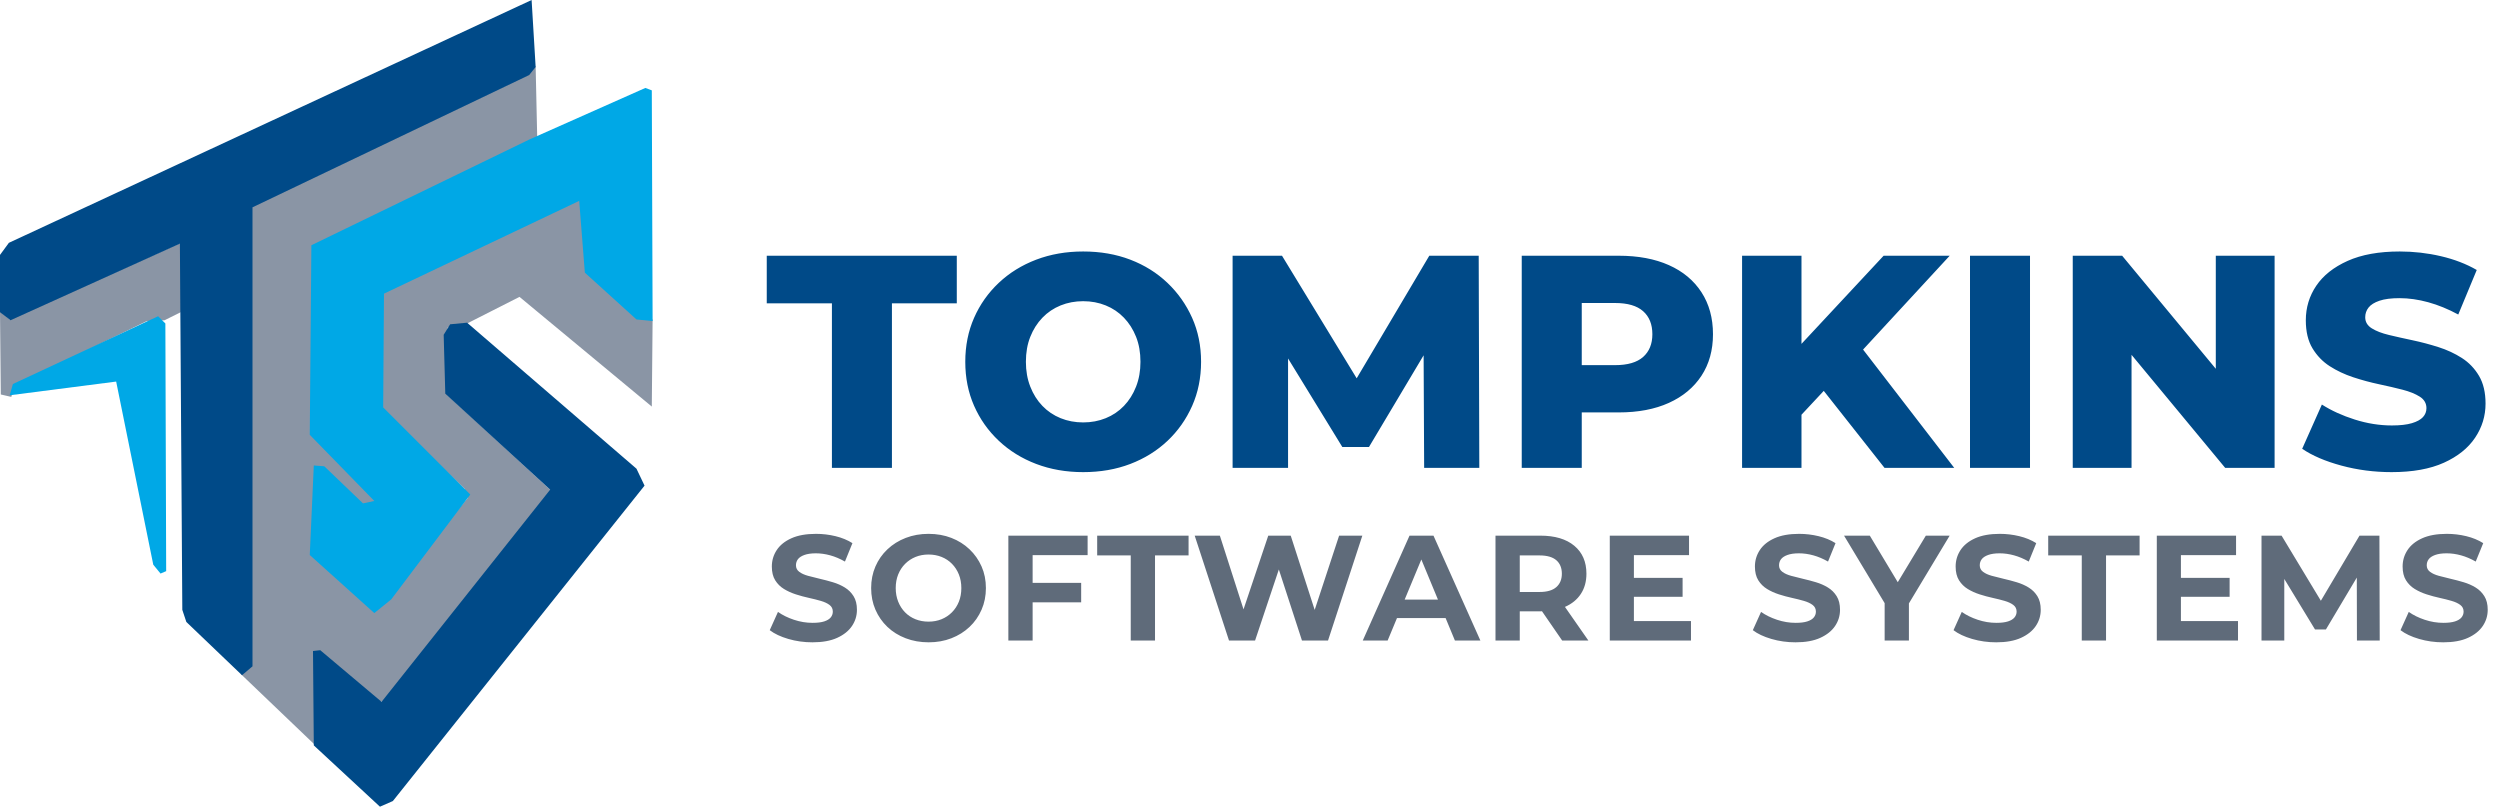
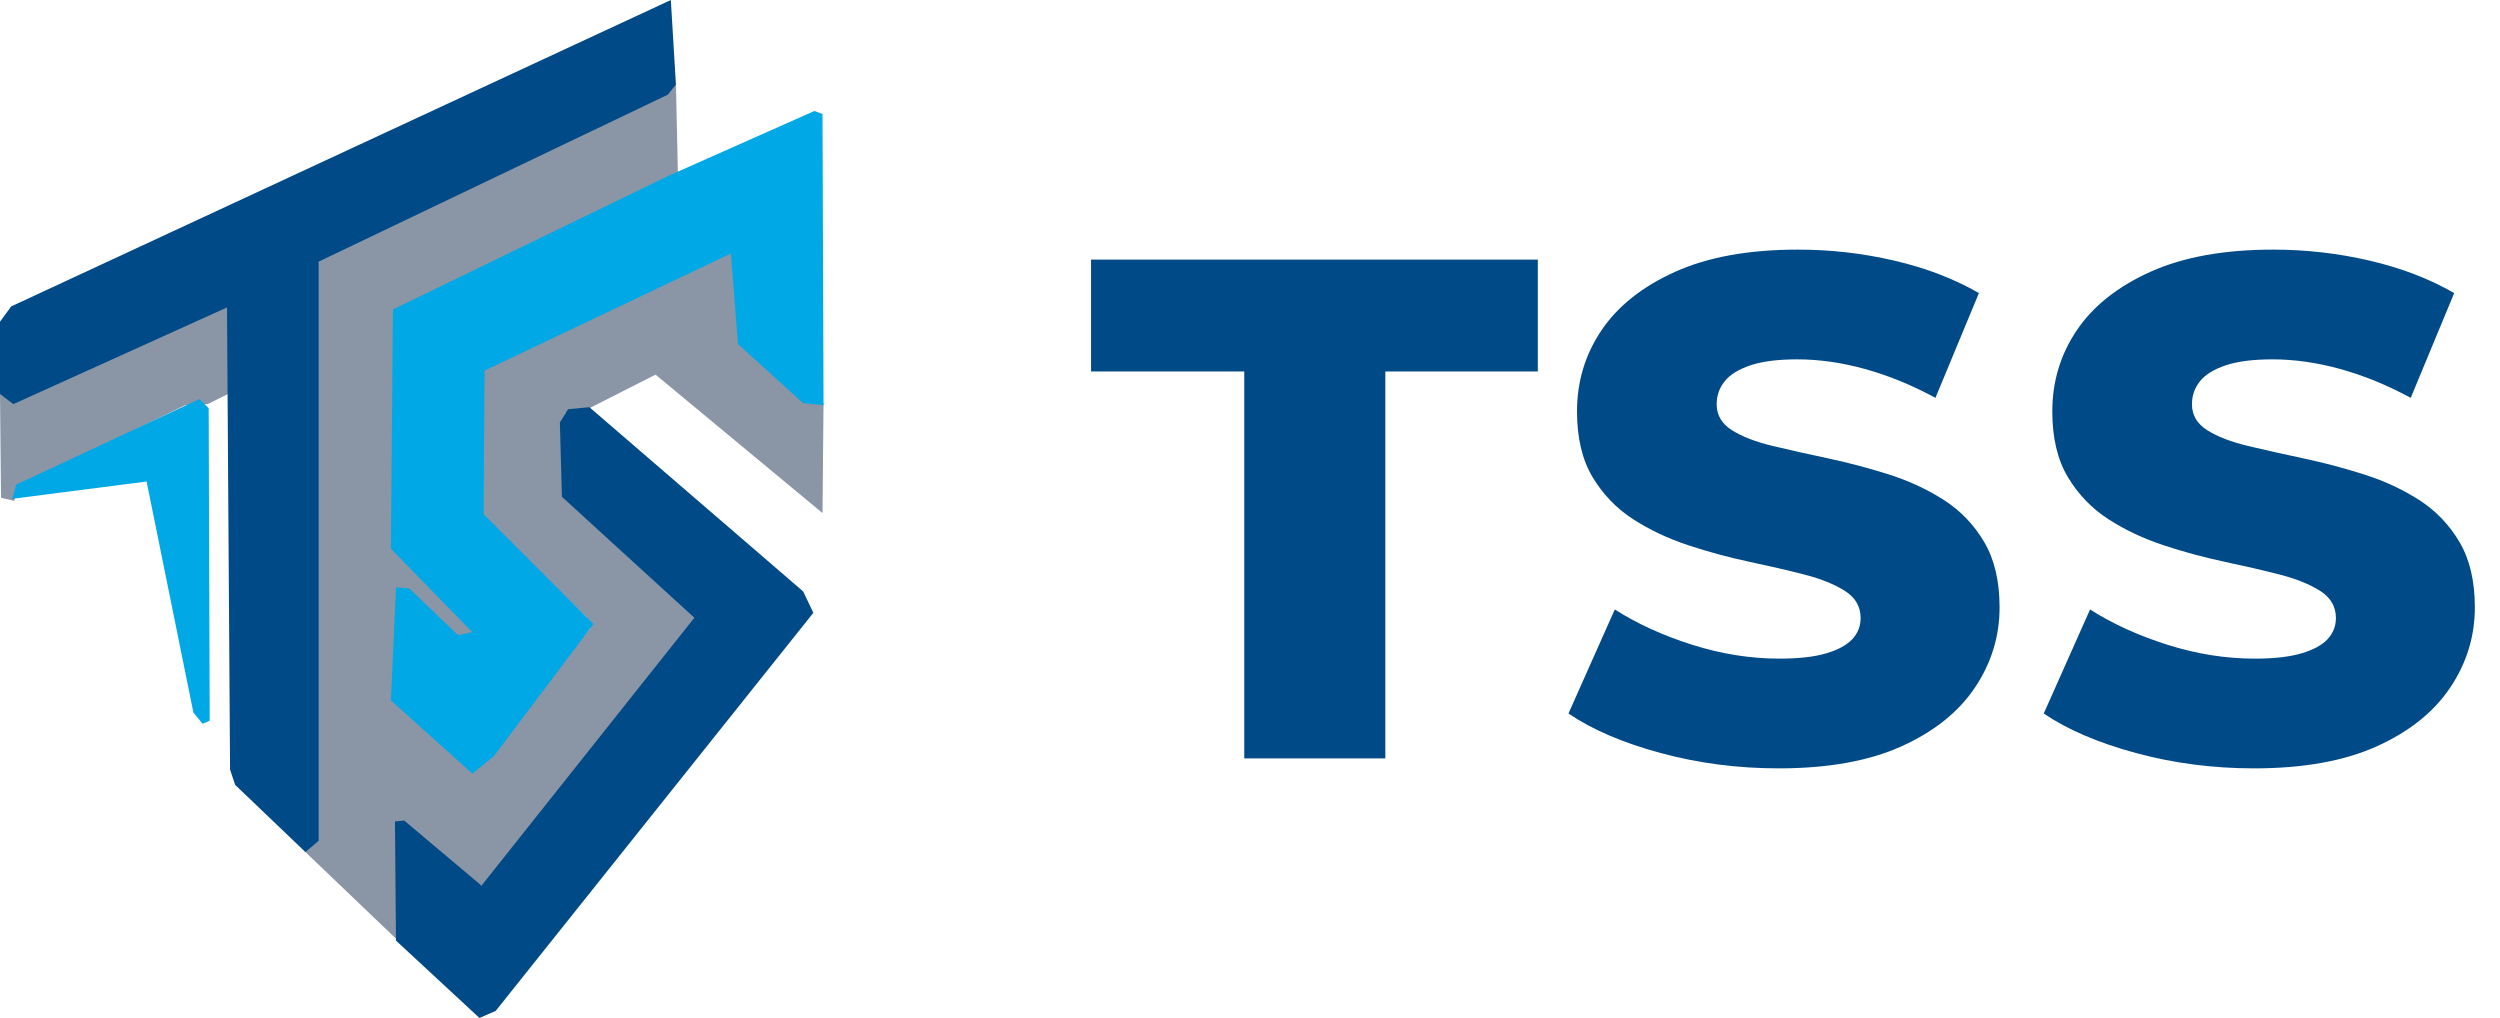
- <svg xmlns="http://www.w3.org/2000/svg" viewBox="0 0 309.91 100" width="223.13" height="72" role="img" aria-label="Tompkins Software Systems">
+ <svg xmlns="http://www.w3.org/2000/svg" viewBox="0 0 245.59 100" width="176.82" height="72" role="img" aria-label="TSS">
  <path class="m3" fill="#8a95a5" fill-rule="evenodd" d="M39.1 92.4 29.9 83.6 31.2 82.5 31.2 25.6 63.1 10.4 66.4 8.2 66.6 17.3 38.8 30.6 38.6 53.6 46.7 61.9 46.2 62.8 44.9 62.6 40 58 39 57.9 38.6 68.5 46.4 75.8 58 61.7 57.6 60.6 47.3 50.7 47.4 36.1 70.8 24.8 72.2 24.9 72.8 33.9 79.2 39.4 80.9 39.6 80.8 50.4 64.4 36.8 57.9 40.1 55.5 40.6 55.5 49 68.3 60.8 47.5 87 46.1 86.8 40.7 81.6 38.9 80.8Z M1.4 49.2 0.1 48.9 0 38.6 1.2 39.6 22.4 30.1 22.8 38.5 20.4 39.7 18.2 39.8 1.8 47.8Z" />
  <path class="m2" fill="#00a8e6" fill-rule="evenodd" d="M46.4 76 38.4 68.8 38.9 57.7 40.2 57.8 45 62.4 46.4 62.1 38.4 53.9 38.6 30.4 65.6 17.3 80 10.9 80.8 11.2 80.9 39.8 78.9 39.6 72.5 33.8 71.8 24.9 47.6 36.4 47.5 50.5 58.3 61.3 48.5 74.3Z M19.9 71.1 19 70 14.4 47.3 1.2 49 1.6 47.6 19.6 39.2 20.5 40.1 20.6 70.8Z" />
  <path class="m1" fill="#004a88" fill-rule="evenodd" d="M47.1 100 38.9 92.4 38.8 80.7 39.7 80.6 47.3 87 68.2 60.7 55.2 48.8 55 41.5 55.8 40.2 57.9 40 78.9 58.1 79.9 60.2 48.7 99.3Z M30 83.7 23.1 77.1 22.6 75.6 22.3 30.2 1.3 39.7 0 38.7 0 31.6 1.1 30.1 65.9 0 66.4 8.3 65.6 9.3 31.3 25.7 31.3 82.6Z" />
-   <path fill="#004a88" d="M103.128 58V37.599H95.05V31.7H118.608V37.599H110.567V58Z M134.275 58.526Q131.119 58.526 128.451 57.512Q125.784 56.497 123.811 54.637Q121.839 52.778 120.749 50.298Q119.66 47.818 119.66 44.85Q119.66 41.882 120.749 39.402Q121.839 36.922 123.811 35.063Q125.784 33.203 128.451 32.188Q131.119 31.174 134.275 31.174Q137.468 31.174 140.117 32.188Q142.766 33.203 144.72 35.063Q146.673 36.922 147.782 39.402Q148.89 41.882 148.89 44.85Q148.89 47.818 147.782 50.317Q146.673 52.815 144.72 54.656Q142.766 56.497 140.117 57.512Q137.468 58.526 134.275 58.526ZM134.275 52.364Q135.778 52.364 137.074 51.838Q138.37 51.312 139.328 50.317Q140.286 49.321 140.831 47.931Q141.376 46.541 141.376 44.85Q141.376 43.122 140.831 41.75Q140.286 40.379 139.328 39.383Q138.37 38.388 137.074 37.862Q135.778 37.336 134.275 37.336Q132.772 37.336 131.476 37.862Q130.18 38.388 129.222 39.383Q128.263 40.379 127.719 41.75Q127.174 43.122 127.174 44.85Q127.174 46.541 127.719 47.931Q128.263 49.321 129.222 50.317Q130.18 51.312 131.476 51.838Q132.772 52.364 134.275 52.364Z M152.798 58V31.7H158.922L169.817 49.584H166.586L177.181 31.7H183.306L183.381 58H176.543L176.468 42.107H177.632L169.705 55.408H166.398L158.245 42.107H159.673V58Z M188.641 58V31.7H200.664Q204.27 31.7 206.882 32.865Q209.493 34.029 210.921 36.227Q212.348 38.425 212.348 41.431Q212.348 44.399 210.921 46.578Q209.493 48.757 206.882 49.941Q204.27 51.124 200.664 51.124H192.774L196.08 47.893V58ZM196.08 48.682 192.774 45.263H200.213Q202.542 45.263 203.688 44.249Q204.834 43.234 204.834 41.431Q204.834 39.59 203.688 38.576Q202.542 37.561 200.213 37.561H192.774L196.08 34.142Z M222.605 52.176 222.192 43.836 233.501 31.7H241.692L230.42 43.911L226.287 48.231ZM215.955 58V31.7H223.319V58ZM233.614 58 225.047 47.142 229.894 41.957 242.255 58Z M244.209 58V31.7H251.648V58Z M256.946 58V31.7H263.07L277.572 49.208H274.679V31.7H281.968V58H275.844L261.341 40.492H264.234V58Z M296.471 58.526Q293.24 58.526 290.253 57.718Q287.266 56.91 285.387 55.633L287.829 50.148Q289.595 51.275 291.906 52.007Q294.216 52.74 296.508 52.74Q298.049 52.74 298.988 52.458Q299.927 52.176 300.359 51.707Q300.791 51.237 300.791 50.598Q300.791 49.697 299.965 49.171Q299.138 48.645 297.823 48.307Q296.508 47.968 294.912 47.63Q293.315 47.292 291.718 46.766Q290.121 46.24 288.806 45.395Q287.491 44.549 286.665 43.178Q285.838 41.807 285.838 39.703Q285.838 37.336 287.134 35.42Q288.43 33.503 291.023 32.339Q293.615 31.174 297.485 31.174Q300.078 31.174 302.576 31.756Q305.075 32.339 307.028 33.466L304.736 38.989Q302.858 37.974 301.017 37.467Q299.176 36.96 297.448 36.96Q295.907 36.96 294.968 37.279Q294.029 37.599 293.615 38.125Q293.202 38.651 293.202 39.327Q293.202 40.191 294.01 40.698Q294.818 41.206 296.151 41.525Q297.485 41.844 299.082 42.182Q300.679 42.521 302.276 43.028Q303.872 43.535 305.187 44.38Q306.502 45.226 307.31 46.597Q308.118 47.968 308.118 50.035Q308.118 52.327 306.822 54.262Q305.525 56.197 302.952 57.361Q300.378 58.526 296.471 58.526Z" />
-   <path fill="#5f6b7a" d="M100.713 79.623Q99.153 79.623 97.723 79.205Q96.293 78.787 95.42 78.119L96.441 75.853Q97.277 76.447 98.419 76.828Q99.561 77.209 100.731 77.209Q101.623 77.209 102.171 77.032Q102.719 76.856 102.979 76.54Q103.239 76.224 103.239 75.816Q103.239 75.296 102.83 74.989Q102.421 74.683 101.753 74.488Q101.084 74.293 100.276 74.116Q99.469 73.94 98.661 73.68Q97.853 73.42 97.184 73.011Q96.516 72.603 96.098 71.934Q95.68 71.266 95.68 70.226Q95.68 69.111 96.284 68.192Q96.887 67.273 98.104 66.725Q99.32 66.177 101.159 66.177Q102.384 66.177 103.573 66.465Q104.761 66.753 105.671 67.329L104.743 69.613Q103.833 69.093 102.923 68.842Q102.013 68.591 101.14 68.591Q100.267 68.591 99.71 68.796Q99.153 69.0 98.911 69.325Q98.67 69.65 98.67 70.077Q98.67 70.579 99.079 70.885Q99.487 71.191 100.156 71.377Q100.824 71.563 101.632 71.749Q102.44 71.934 103.248 72.176Q104.056 72.417 104.724 72.826Q105.393 73.234 105.811 73.903Q106.229 74.571 106.229 75.593Q106.229 76.689 105.616 77.599Q105.003 78.509 103.786 79.066Q102.57 79.623 100.713 79.623Z M115.122 79.623Q113.581 79.623 112.272 79.121Q110.962 78.62 110.006 77.71Q109.05 76.8 108.52 75.574Q107.991 74.349 107.991 72.9Q107.991 71.451 108.52 70.226Q109.05 69.0 110.015 68.09Q110.981 67.18 112.281 66.679Q113.581 66.177 115.104 66.177Q116.645 66.177 117.936 66.679Q119.227 67.18 120.183 68.09Q121.14 69.0 121.678 70.216Q122.217 71.433 122.217 72.9Q122.217 74.349 121.678 75.584Q121.14 76.819 120.183 77.719Q119.227 78.62 117.936 79.121Q116.645 79.623 115.122 79.623ZM115.104 77.06Q115.977 77.06 116.71 76.763Q117.444 76.466 118.001 75.909Q118.558 75.351 118.865 74.59Q119.171 73.829 119.171 72.9Q119.171 71.971 118.865 71.21Q118.558 70.449 118.01 69.891Q117.462 69.334 116.72 69.037Q115.977 68.74 115.104 68.74Q114.231 68.74 113.497 69.037Q112.764 69.334 112.207 69.891Q111.65 70.449 111.343 71.21Q111.037 71.971 111.037 72.9Q111.037 73.81 111.343 74.581Q111.65 75.351 112.197 75.909Q112.745 76.466 113.488 76.763Q114.231 77.06 115.104 77.06Z M125 79.4V66.4H134.825V68.814H128.009V79.4ZM127.786 74.664V72.25H134.026V74.664Z M140.171 79.4V68.851H136.011V66.4H147.34V68.851H143.18V79.4Z M152.352 79.4 148.099 66.4H151.219L154.915 77.914H153.355L157.218 66.4H160.004L163.718 77.914H162.214L166.002 66.4H168.881L164.628 79.4H161.397L158.109 69.297H158.964L155.584 79.4Z M168.935 79.4 174.729 66.4H177.7L183.513 79.4H180.356L175.602 67.923H176.79L172.018 79.4ZM171.832 76.614 172.63 74.33H179.316L180.133 76.614Z M185.387 79.4V66.4H190.94Q193.651 66.4 195.156 67.654Q196.66 68.907 196.66 71.117Q196.66 72.566 195.973 73.615Q195.286 74.664 194.023 75.221Q192.76 75.779 191.014 75.779H187.058L188.396 74.46V79.4ZM193.651 79.4 190.401 74.683H193.614L196.901 79.4ZM188.396 74.794 187.058 73.383H190.847Q192.24 73.383 192.927 72.779Q193.614 72.176 193.614 71.117Q193.614 70.04 192.927 69.446Q192.24 68.851 190.847 68.851H187.058L188.396 67.421Z M199.555 79.4V66.4H209.379V68.814H202.545V76.986H209.621V79.4ZM202.322 73.977V71.637H208.581V73.977Z M222.58 79.623Q221.02 79.623 219.59 79.205Q218.16 78.787 217.287 78.119L218.308 75.853Q219.144 76.447 220.286 76.828Q221.428 77.209 222.598 77.209Q223.49 77.209 224.038 77.032Q224.586 76.856 224.846 76.54Q225.106 76.224 225.106 75.816Q225.106 75.296 224.697 74.989Q224.288 74.683 223.62 74.488Q222.951 74.293 222.143 74.116Q221.336 73.94 220.528 73.68Q219.72 73.42 219.051 73.011Q218.383 72.603 217.965 71.934Q217.547 71.266 217.547 70.226Q217.547 69.111 218.151 68.192Q218.754 67.273 219.971 66.725Q221.187 66.177 223.026 66.177Q224.251 66.177 225.44 66.465Q226.628 66.753 227.538 67.329L226.61 69.613Q225.7 69.093 224.79 68.842Q223.88 68.591 223.007 68.591Q222.134 68.591 221.577 68.796Q221.02 69.0 220.778 69.325Q220.537 69.65 220.537 70.077Q220.537 70.579 220.946 70.885Q221.354 71.191 222.023 71.377Q222.691 71.563 223.499 71.749Q224.307 71.934 225.115 72.176Q225.923 72.417 226.591 72.826Q227.26 73.234 227.678 73.903Q228.096 74.571 228.096 75.593Q228.096 76.689 227.483 77.599Q226.87 78.509 225.653 79.066Q224.437 79.623 222.58 79.623Z M233.628 79.4V74.089L234.315 75.909L228.595 66.4H231.789L236.172 73.699H234.334L238.735 66.4H241.688L235.968 75.909L236.636 74.089V79.4Z M247.462 79.623Q245.902 79.623 244.472 79.205Q243.042 78.787 242.169 78.119L243.19 75.853Q244.026 76.447 245.168 76.828Q246.31 77.209 247.48 77.209Q248.372 77.209 248.92 77.032Q249.467 76.856 249.727 76.54Q249.987 76.224 249.987 75.816Q249.987 75.296 249.579 74.989Q249.17 74.683 248.502 74.488Q247.833 74.293 247.025 74.116Q246.217 73.94 245.41 73.68Q244.602 73.42 243.933 73.011Q243.265 72.603 242.847 71.934Q242.429 71.266 242.429 70.226Q242.429 69.111 243.032 68.192Q243.636 67.273 244.852 66.725Q246.069 66.177 247.907 66.177Q249.133 66.177 250.322 66.465Q251.51 66.753 252.42 67.329L251.492 69.613Q250.582 69.093 249.672 68.842Q248.762 68.591 247.889 68.591Q247.016 68.591 246.459 68.796Q245.902 69.0 245.66 69.325Q245.419 69.65 245.419 70.077Q245.419 70.579 245.827 70.885Q246.236 71.191 246.905 71.377Q247.573 71.563 248.381 71.749Q249.189 71.934 249.997 72.176Q250.805 72.417 251.473 72.826Q252.142 73.234 252.56 73.903Q252.977 74.571 252.977 75.593Q252.977 76.689 252.365 77.599Q251.752 78.509 250.535 79.066Q249.319 79.623 247.462 79.623Z M258.064 79.4V68.851H253.904V66.4H265.233V68.851H261.073V79.4Z M267.366 79.4V66.4H277.191V68.814H270.356V76.986H277.432V79.4ZM270.134 73.977V71.637H276.392V73.977Z M280.346 79.4V66.4H282.834L288.369 75.574H287.05L292.492 66.4H294.962L294.999 79.4H292.176L292.157 70.727H292.677L288.332 78.026H286.976L282.537 70.727H283.169V79.4Z M302.871 79.623Q301.311 79.623 299.881 79.205Q298.451 78.787 297.578 78.119L298.6 75.853Q299.435 76.447 300.578 76.828Q301.72 77.209 302.89 77.209Q303.781 77.209 304.329 77.032Q304.877 76.856 305.137 76.54Q305.397 76.224 305.397 75.816Q305.397 75.296 304.988 74.989Q304.58 74.683 303.911 74.488Q303.243 74.293 302.435 74.116Q301.627 73.94 300.819 73.68Q300.011 73.42 299.343 73.011Q298.674 72.603 298.256 71.934Q297.838 71.266 297.838 70.226Q297.838 69.111 298.442 68.192Q299.045 67.273 300.262 66.725Q301.478 66.177 303.317 66.177Q304.543 66.177 305.731 66.465Q306.92 66.753 307.83 67.329L306.901 69.613Q305.991 69.093 305.081 68.842Q304.171 68.591 303.298 68.591Q302.425 68.591 301.868 68.796Q301.311 69.0 301.07 69.325Q300.828 69.65 300.828 70.077Q300.828 70.579 301.237 70.885Q301.645 71.191 302.314 71.377Q302.983 71.563 303.79 71.749Q304.598 71.934 305.406 72.176Q306.214 72.417 306.883 72.826Q307.551 73.234 307.969 73.903Q308.387 74.571 308.387 75.593Q308.387 76.689 307.774 77.599Q307.161 78.509 305.945 79.066Q304.728 79.623 302.871 79.623Z" />
+   <path fill="#004a88" d="M122.23 74.5V36.49H107.18V25.5H151.07V36.49H136.09V74.5Z M174.73 75.48Q168.71 75.48 163.145 73.975Q157.58 72.47 154.08 70.09L158.63 59.87Q161.92 61.97 166.225 63.335Q170.53 64.7 174.8 64.7Q177.67 64.7 179.42 64.175Q181.17 63.65 181.975 62.775Q182.78 61.9 182.78 60.71Q182.78 59.03 181.24 58.05Q179.7 57.07 177.25 56.44Q174.8 55.81 171.825 55.18Q168.85 54.55 165.875 53.57Q162.9 52.59 160.45 51.015Q158.0 49.44 156.46 46.885Q154.92 44.33 154.92 40.41Q154.92 36 157.335 32.43Q159.75 28.86 164.58 26.69Q169.41 24.52 176.62 24.52Q181.45 24.52 186.105 25.605Q190.76 26.69 194.4 28.79L190.13 39.08Q186.63 37.19 183.2 36.245Q179.77 35.3 176.55 35.3Q173.68 35.3 171.93 35.895Q170.18 36.49 169.41 37.47Q168.64 38.45 168.64 39.71Q168.64 41.32 170.145 42.265Q171.65 43.21 174.135 43.805Q176.62 44.4 179.595 45.03Q182.57 45.66 185.545 46.605Q188.52 47.55 190.97 49.125Q193.42 50.7 194.925 53.255Q196.43 55.81 196.43 59.66Q196.43 63.93 194.015 67.535Q191.6 71.14 186.805 73.31Q182.01 75.48 174.73 75.48Z M221.42 75.48Q215.4 75.48 209.835 73.975Q204.27 72.47 200.77 70.09L205.32 59.87Q208.61 61.97 212.915 63.335Q217.22 64.7 221.49 64.7Q224.36 64.7 226.11 64.175Q227.86 63.65 228.665 62.775Q229.47 61.9 229.47 60.71Q229.47 59.03 227.93 58.05Q226.39 57.07 223.94 56.44Q221.49 55.81 218.515 55.18Q215.54 54.55 212.565 53.57Q209.59 52.59 207.14 51.015Q204.69 49.44 203.15 46.885Q201.61 44.33 201.61 40.41Q201.61 36 204.025 32.43Q206.44 28.86 211.27 26.69Q216.1 24.52 223.31 24.52Q228.14 24.52 232.795 25.605Q237.45 26.69 241.09 28.79L236.82 39.08Q233.32 37.19 229.89 36.245Q226.46 35.3 223.24 35.3Q220.37 35.3 218.62 35.895Q216.87 36.49 216.1 37.47Q215.33 38.45 215.33 39.71Q215.33 41.32 216.835 42.265Q218.34 43.21 220.825 43.805Q223.31 44.4 226.285 45.03Q229.26 45.66 232.235 46.605Q235.21 47.55 237.66 49.125Q240.11 50.7 241.615 53.255Q243.12 55.81 243.12 59.66Q243.12 63.93 240.705 67.535Q238.29 71.14 233.495 73.31Q228.7 75.48 221.42 75.48Z" />
</svg>
